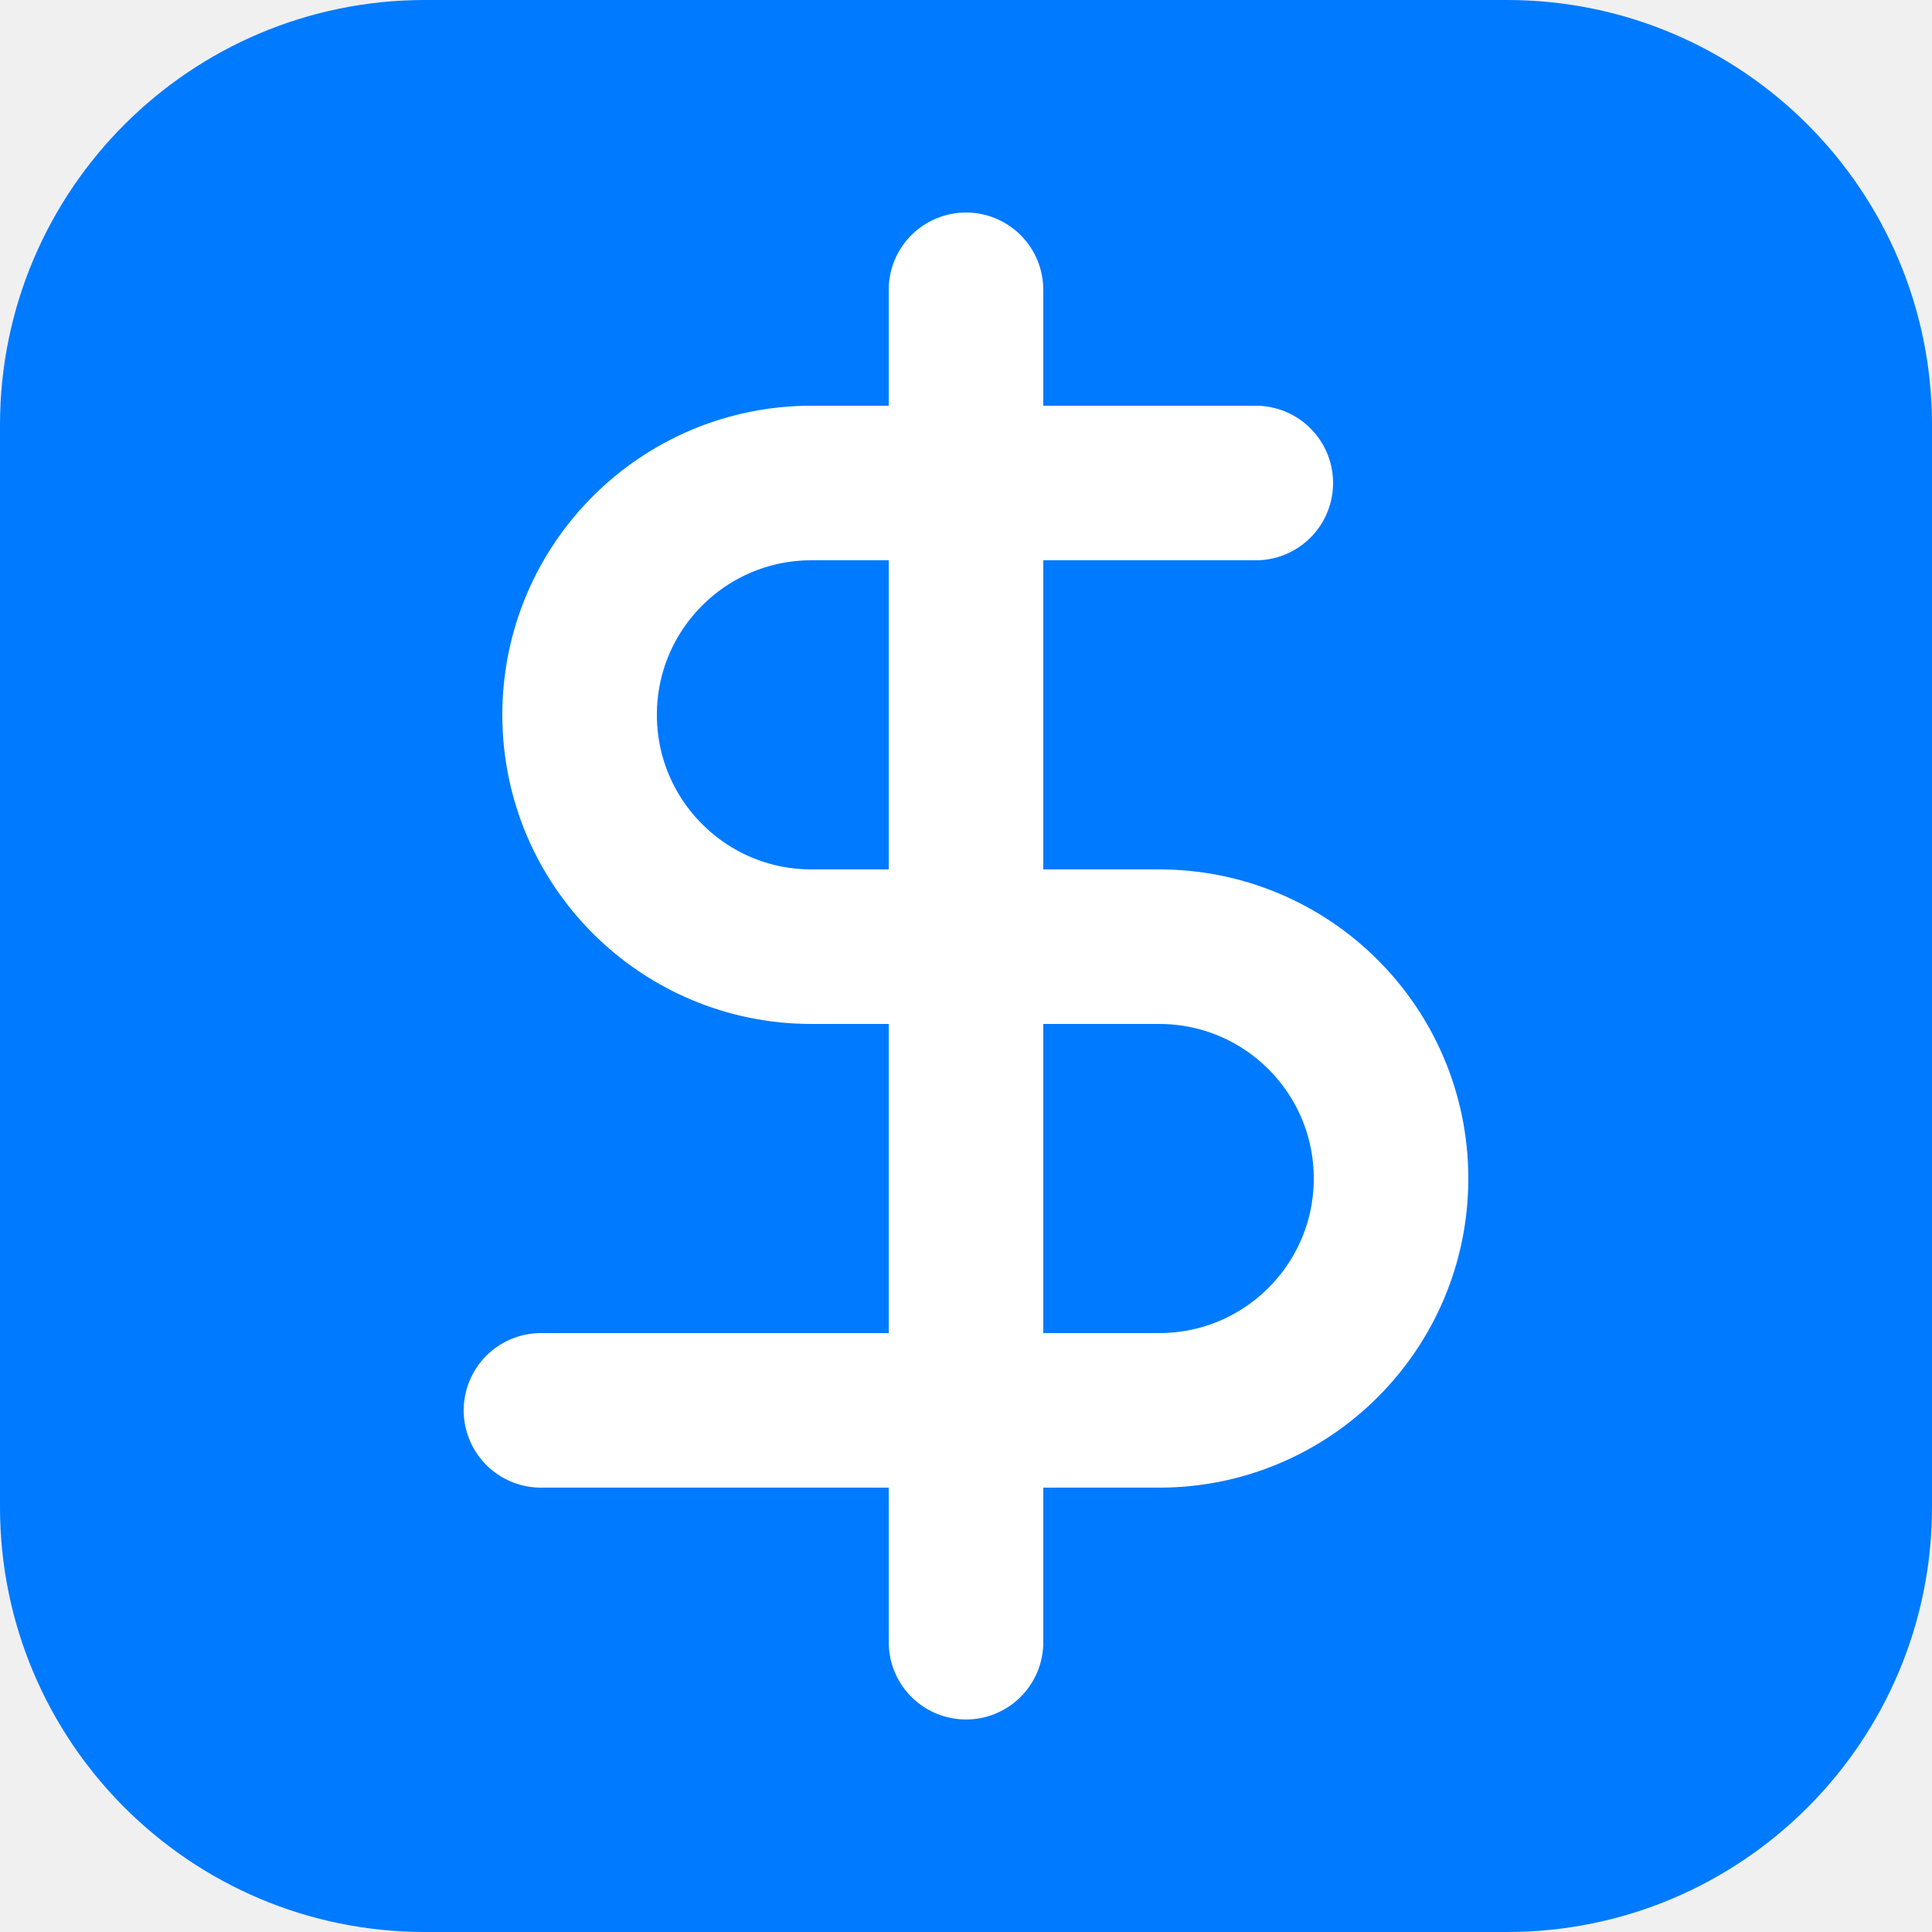
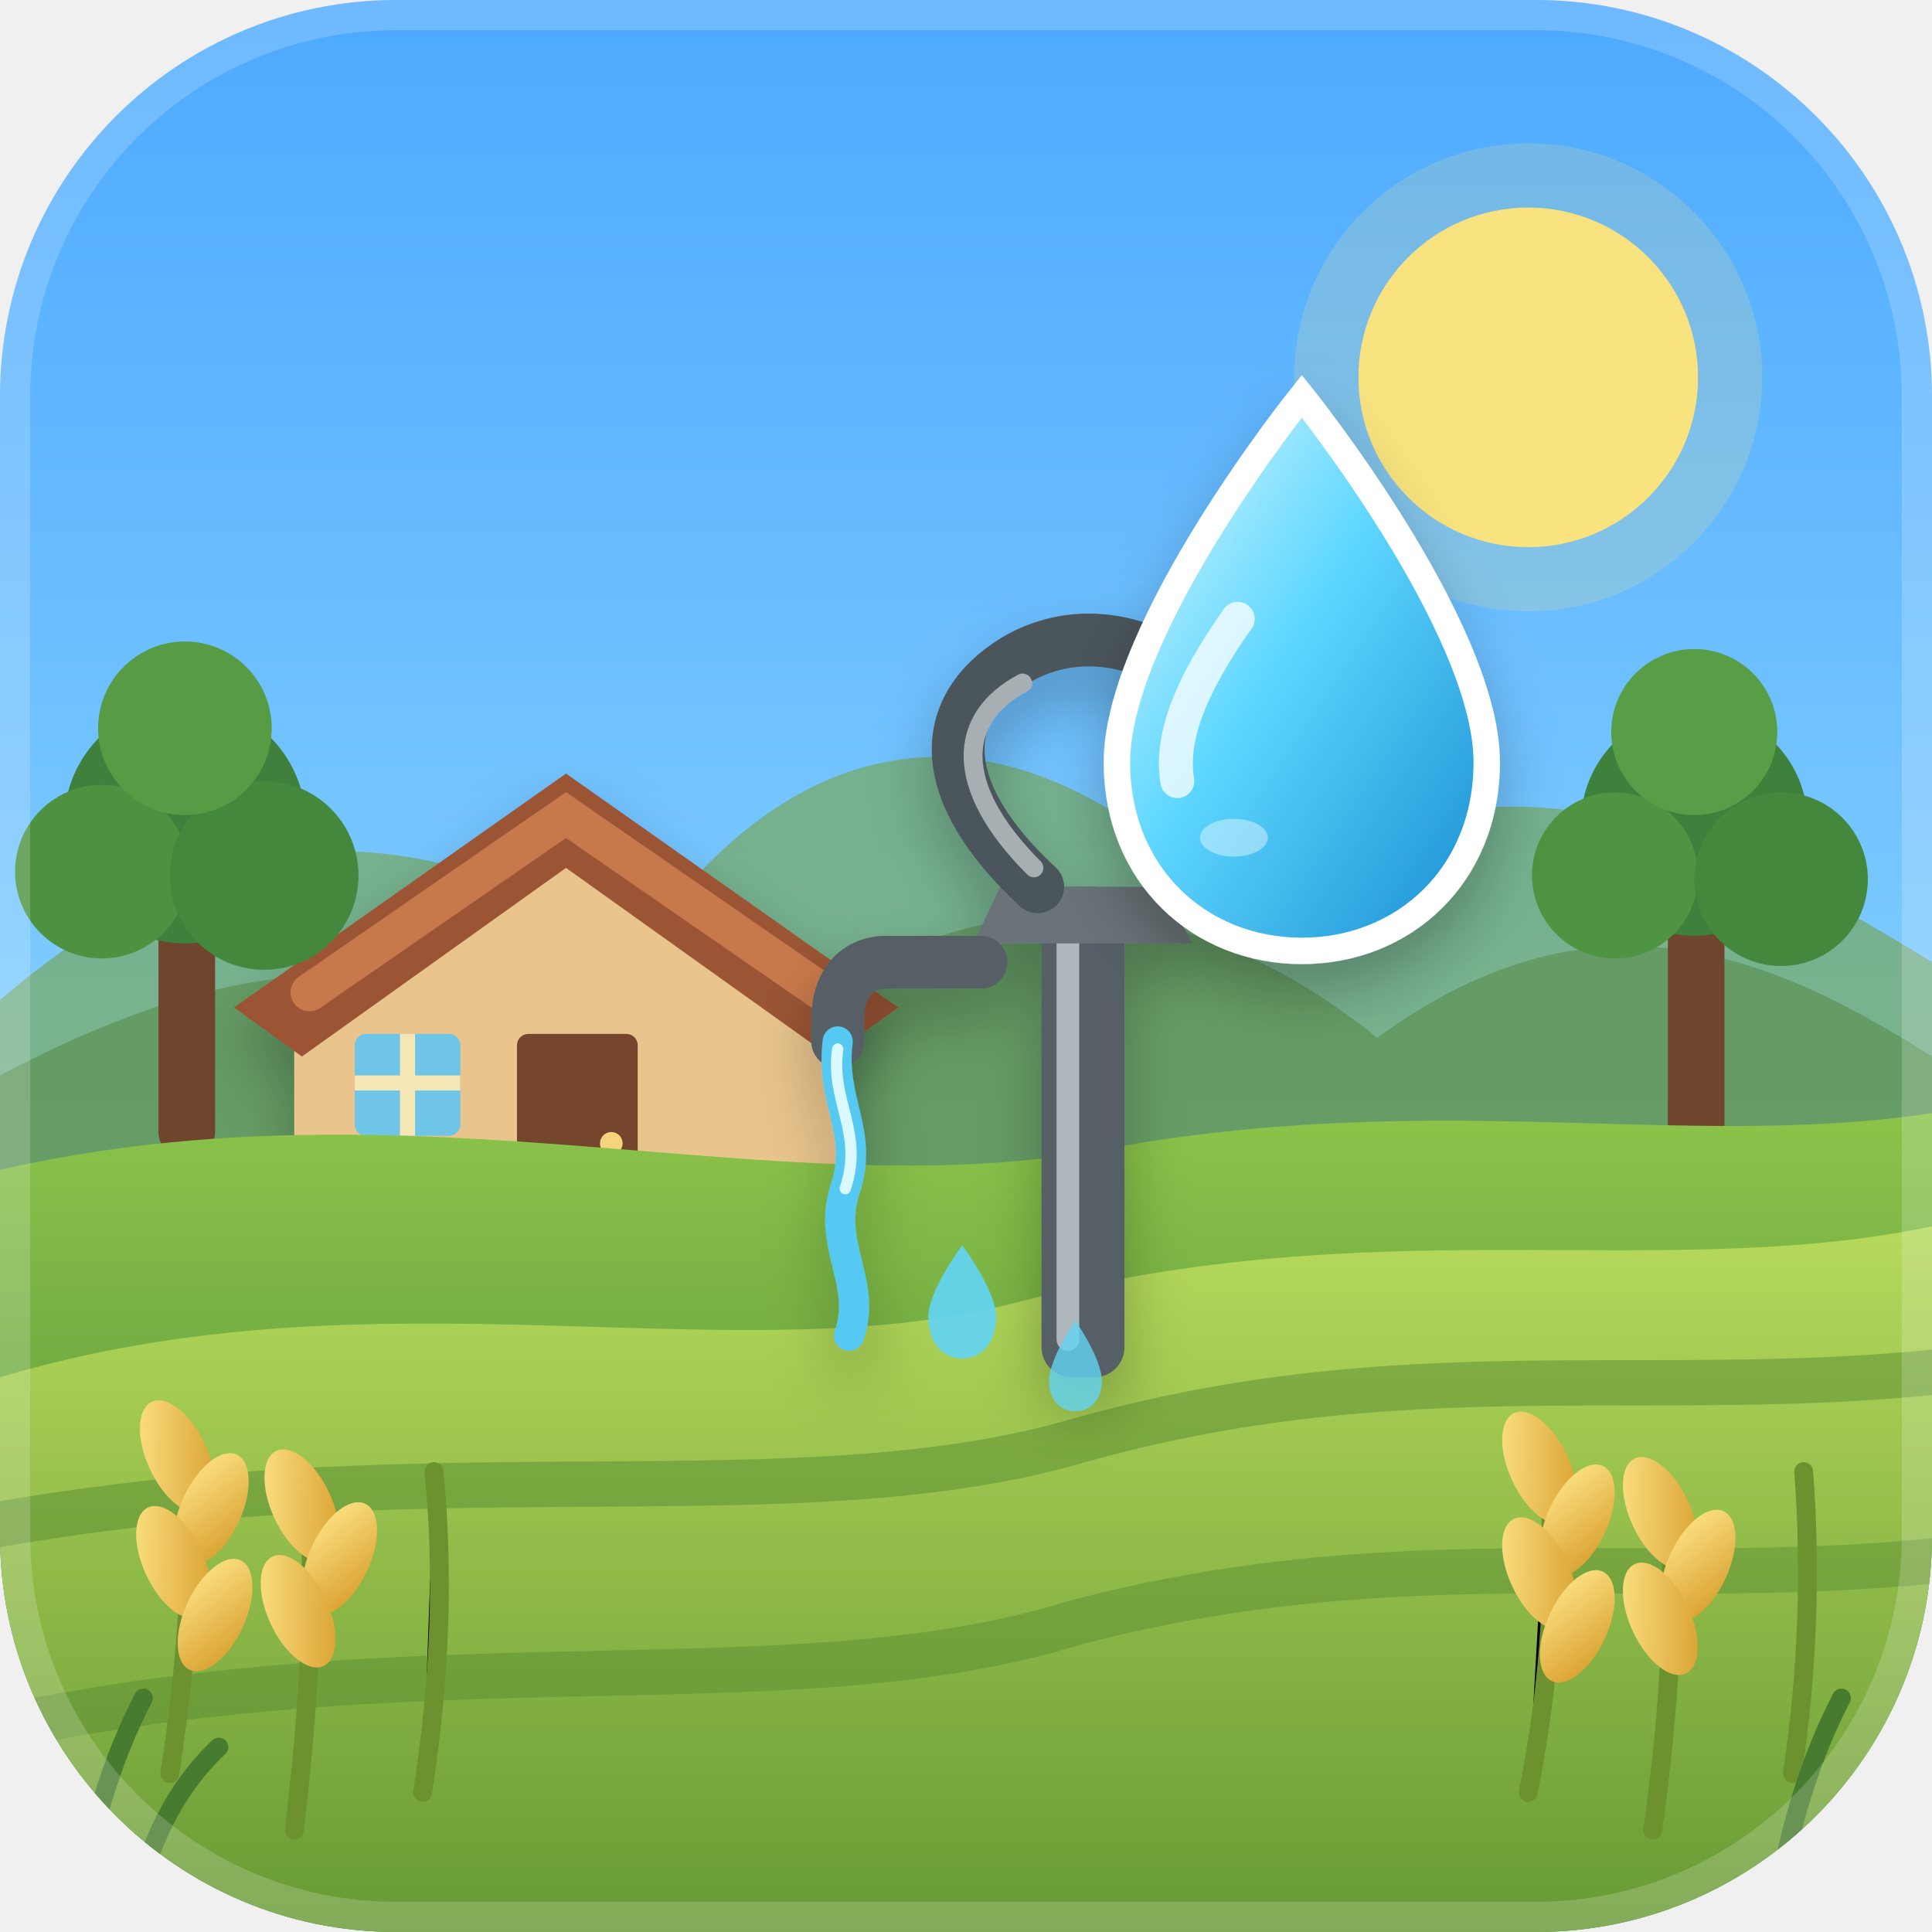
- <svg xmlns="http://www.w3.org/2000/svg" viewBox="0 0 100 100">
-   <rect width="100" height="100" rx="22" fill="#007AFF" />
-   <path d="M50 15v70M65 25H42a12 12 0 0 0 0 24h18a12 12 0 0 1 0 24H28" stroke="white" stroke-width="8" stroke-linecap="round" fill="none" />
+ <svg xmlns="http://www.w3.org/2000/svg" viewBox="0 0 512 512">
+   <defs>
+     <linearGradient id="sky" x1="0" y1="0" x2="0" y2="1">
+       <stop offset="0%" stop-color="#4DA9FF" />
+       <stop offset="48%" stop-color="#79C8FF" />
+       <stop offset="100%" stop-color="#D9F3FF" />
+     </linearGradient>
+     <linearGradient id="ground" x1="0" y1="0" x2="0" y2="1">
+       <stop offset="0%" stop-color="#8BC34A" />
+       <stop offset="100%" stop-color="#3F7D32" />
+     </linearGradient>
+     <linearGradient id="field" x1="0" y1="0" x2="0" y2="1">
+       <stop offset="0%" stop-color="#B6D95B" />
+       <stop offset="100%" stop-color="#679A35" />
+     </linearGradient>
+     <linearGradient id="water" x1="0" y1="0" x2="1" y2="1">
+       <stop offset="0%" stop-color="#E8FAFF" />
+       <stop offset="45%" stop-color="#5ED7FF" />
+       <stop offset="100%" stop-color="#168BD0" />
+     </linearGradient>
+     <linearGradient id="wheat" x1="0" y1="0" x2="1" y2="1">
+       <stop offset="0%" stop-color="#FFE78A" />
+       <stop offset="100%" stop-color="#D69A28" />
+     </linearGradient>
+     <filter id="shadow" x="-30%" y="-30%" width="160%" height="160%">
+       <feDropShadow dx="0" dy="8" stdDeviation="8" flood-opacity="0.25" />
+     </filter>
+     <clipPath id="round">
+       <rect width="512" height="512" rx="105" />
+     </clipPath>
+   </defs>
+   <g clip-path="url(#round)">
+     <rect width="512" height="512" fill="url(#sky)" />
+     <circle cx="405" cy="100" r="45" fill="#FFE57A" opacity="0.95" />
+     <circle cx="405" cy="100" r="62" fill="#FFE57A" opacity="0.18" />
+     <path d="M0 265          C70 205 120 225 170 250          C220 180 280 190 330 245          C380 195 440 210 512 255          L512 330          L0 330 Z" fill="#76A96A" opacity="0.75" />
+     <path d="M0 285          C85 240 125 260 190 285          C255 225 315 235 365 275          C420 235 465 250 512 280          L512 340          L0 340 Z" fill="#60965A" opacity="0.8" />
+     <g filter="url(#shadow)">
+       <path d="M78 265            L150 220            L222 265            L222 330            L78 330 Z" fill="#E9C58D" />
+       <path d="M62 267            L150 205            L238 267            L220 280            L150 230            L80 280 Z" fill="#9B5536" />
+       <path d="M82 263            L150 216            L218 263" fill="none" stroke="#C8794C" stroke-width="10" stroke-linecap="round" />
+       <rect x="137" y="274" width="32" height="56" rx="3" fill="#75442F" />
+       <circle cx="162" cy="303" r="3" fill="#F6D47B" />
+       <rect x="94" y="274" width="28" height="27" rx="3" fill="#6EC5E8" />
+       <path d="M108 274V301M94 287H122" stroke="#F4E6B5" stroke-width="4" />
+     </g>
+     <g>
+       <rect x="42" y="235" width="15" height="72" rx="7" fill="#70452D" />
+       <circle cx="49" cy="218" r="32" fill="#3F803C" />
+       <circle cx="27" cy="231" r="23" fill="#4D9141" />
+       <circle cx="70" cy="232" r="25" fill="#43883D" />
+       <circle cx="49" cy="193" r="23" fill="#579B45" />
+       <rect x="442" y="240" width="15" height="70" rx="7" fill="#70452D" />
+       <circle cx="449" cy="218" r="30" fill="#3E813C" />
+       <circle cx="428" cy="232" r="22" fill="#4F9442" />
+       <circle cx="472" cy="233" r="23" fill="#43883D" />
+       <circle cx="449" cy="194" r="22" fill="#589E47" />
+     </g>
+     <path d="M0 310          C110 285 205 320 290 305          C380 288 445 305 512 295          L512 512          L0 512 Z" fill="url(#ground)" />
+     <path d="M0 365          C100 335 195 365 270 345          C365 320 440 340 512 325          L512 512          L0 512 Z" fill="url(#field)" />
+     <path d="M-30 410          C100 380 205 405 285 382          C380 355 450 375 540 360" fill="none" stroke="#4F852F" stroke-width="12" opacity="0.45" />
+     <path d="M-30 465          C100 430 205 455 285 430          C380 405 450 425 540 410" fill="none" stroke="#4F852F" stroke-width="12" opacity="0.4" />
+     <g stroke="#6B922E" stroke-width="5" stroke-linecap="round">
+       <path d="M45 470 Q52 425 50 385" />
+       <path d="M78 485 Q84 435 82 398" />
+       <path d="M112 475 Q119 430 115 390" />
+       <path d="M405 475 Q414 430 410 388" />
+       <path d="M438 485 Q445 435 442 400" />
+       <path d="M475 470 Q481 430 478 390" />
+     </g>
+     <g fill="url(#wheat)">
+       <ellipse cx="47" cy="386" rx="8" ry="16" transform="rotate(-25 47 386)" />
+       <ellipse cx="56" cy="400" rx="8" ry="16" transform="rotate(25 56 400)" />
+       <ellipse cx="46" cy="414" rx="8" ry="16" transform="rotate(-25 46 414)" />
+       <ellipse cx="57" cy="428" rx="8" ry="16" transform="rotate(25 57 428)" />
+       <ellipse cx="80" cy="399" rx="8" ry="16" transform="rotate(-25 80 399)" />
+       <ellipse cx="90" cy="413" rx="8" ry="16" transform="rotate(25 90 413)" />
+       <ellipse cx="79" cy="427" rx="8" ry="16" transform="rotate(-25 79 427)" />
+       <ellipse cx="408" cy="389" rx="8" ry="16" transform="rotate(-25 408 389)" />
+       <ellipse cx="418" cy="403" rx="8" ry="16" transform="rotate(25 418 403)" />
+       <ellipse cx="408" cy="417" rx="8" ry="16" transform="rotate(-25 408 417)" />
+       <ellipse cx="418" cy="431" rx="8" ry="16" transform="rotate(25 418 431)" />
+       <ellipse cx="440" cy="401" rx="8" ry="16" transform="rotate(-25 440 401)" />
+       <ellipse cx="450" cy="415" rx="8" ry="16" transform="rotate(25 450 415)" />
+       <ellipse cx="440" cy="429" rx="8" ry="16" transform="rotate(-25 440 429)" />
+     </g>
+     <g filter="url(#shadow)">
+       <rect x="276" y="235" width="22" height="130" rx="8" fill="#555E65" />
+       <rect x="280" y="240" width="6" height="118" rx="3" fill="#AEB8BD" />
+       <path d="M265 235            L308 235            L316 250            L258 250 Z" fill="#6B7378" />
+       <path d="M275 235            C248 210 248 188 269 175            C291 162 318 174 327 195" fill="none" stroke="#4C555B" stroke-width="14" stroke-linecap="round" />
+       <path d="M274 230            C252 208 254 190 271 181" fill="none" stroke="#A7AFB3" stroke-width="5" stroke-linecap="round" />
+       <path d="M260 255            H235            C226 255 222 262 222 270            V276" fill="none" stroke="#555E65" stroke-width="14" stroke-linecap="round" />
+       <path d="M222 276            C220 292 229 300 224 315            C219 330 230 340 225 354" fill="none" stroke="#55C9F2" stroke-width="8" stroke-linecap="round" />
+       <path d="M222 278            C220 292 229 300 224 315" fill="none" stroke="#D9F8FF" stroke-width="3" stroke-linecap="round" />
+     </g>
+     <g filter="url(#shadow)">
+       <path d="M345 105            C345 105            296 166            296 202            C296 232            318 252            345 252            C372 252            394 232            394 202            C394 166            345 105            345 105 Z" fill="url(#water)" stroke="white" stroke-width="7" />
+       <path d="M328 164            C316 181 310 195 312 207" fill="none" stroke="white" stroke-width="9" stroke-linecap="round" opacity="0.75" />
+       <ellipse cx="327" cy="222" rx="9" ry="5" fill="white" opacity="0.4" />
+     </g>
+     <path d="M255 330          C255 330 246 342 246 349          C246 356 250 360 255 360          C260 360 264 356 264 349          C264 342 255 330 255 330Z" fill="#62D5F5" opacity="0.9" />
+     <path d="M285 350          C285 350 278 360 278 366          C278 371 281 374 285 374          C289 374 292 371 292 366          C292 360 285 350 285 350Z" fill="#62D5F5" opacity="0.8" />
+     <g fill="none" stroke="#477B2F" stroke-width="5" stroke-linecap="round">
+       <path d="M20 510 Q25 475 38 450" />
+       <path d="M35 510 Q40 480 58 463" />
+       <path d="M470 510 Q475 475 488 450" />
+       <path d="M488 510 Q492 480 505 465" />
+     </g>
+   </g>
+   <rect x="4" y="4" width="504" height="504" rx="101" fill="none" stroke="white" stroke-opacity="0.18" stroke-width="8" />
</svg>
